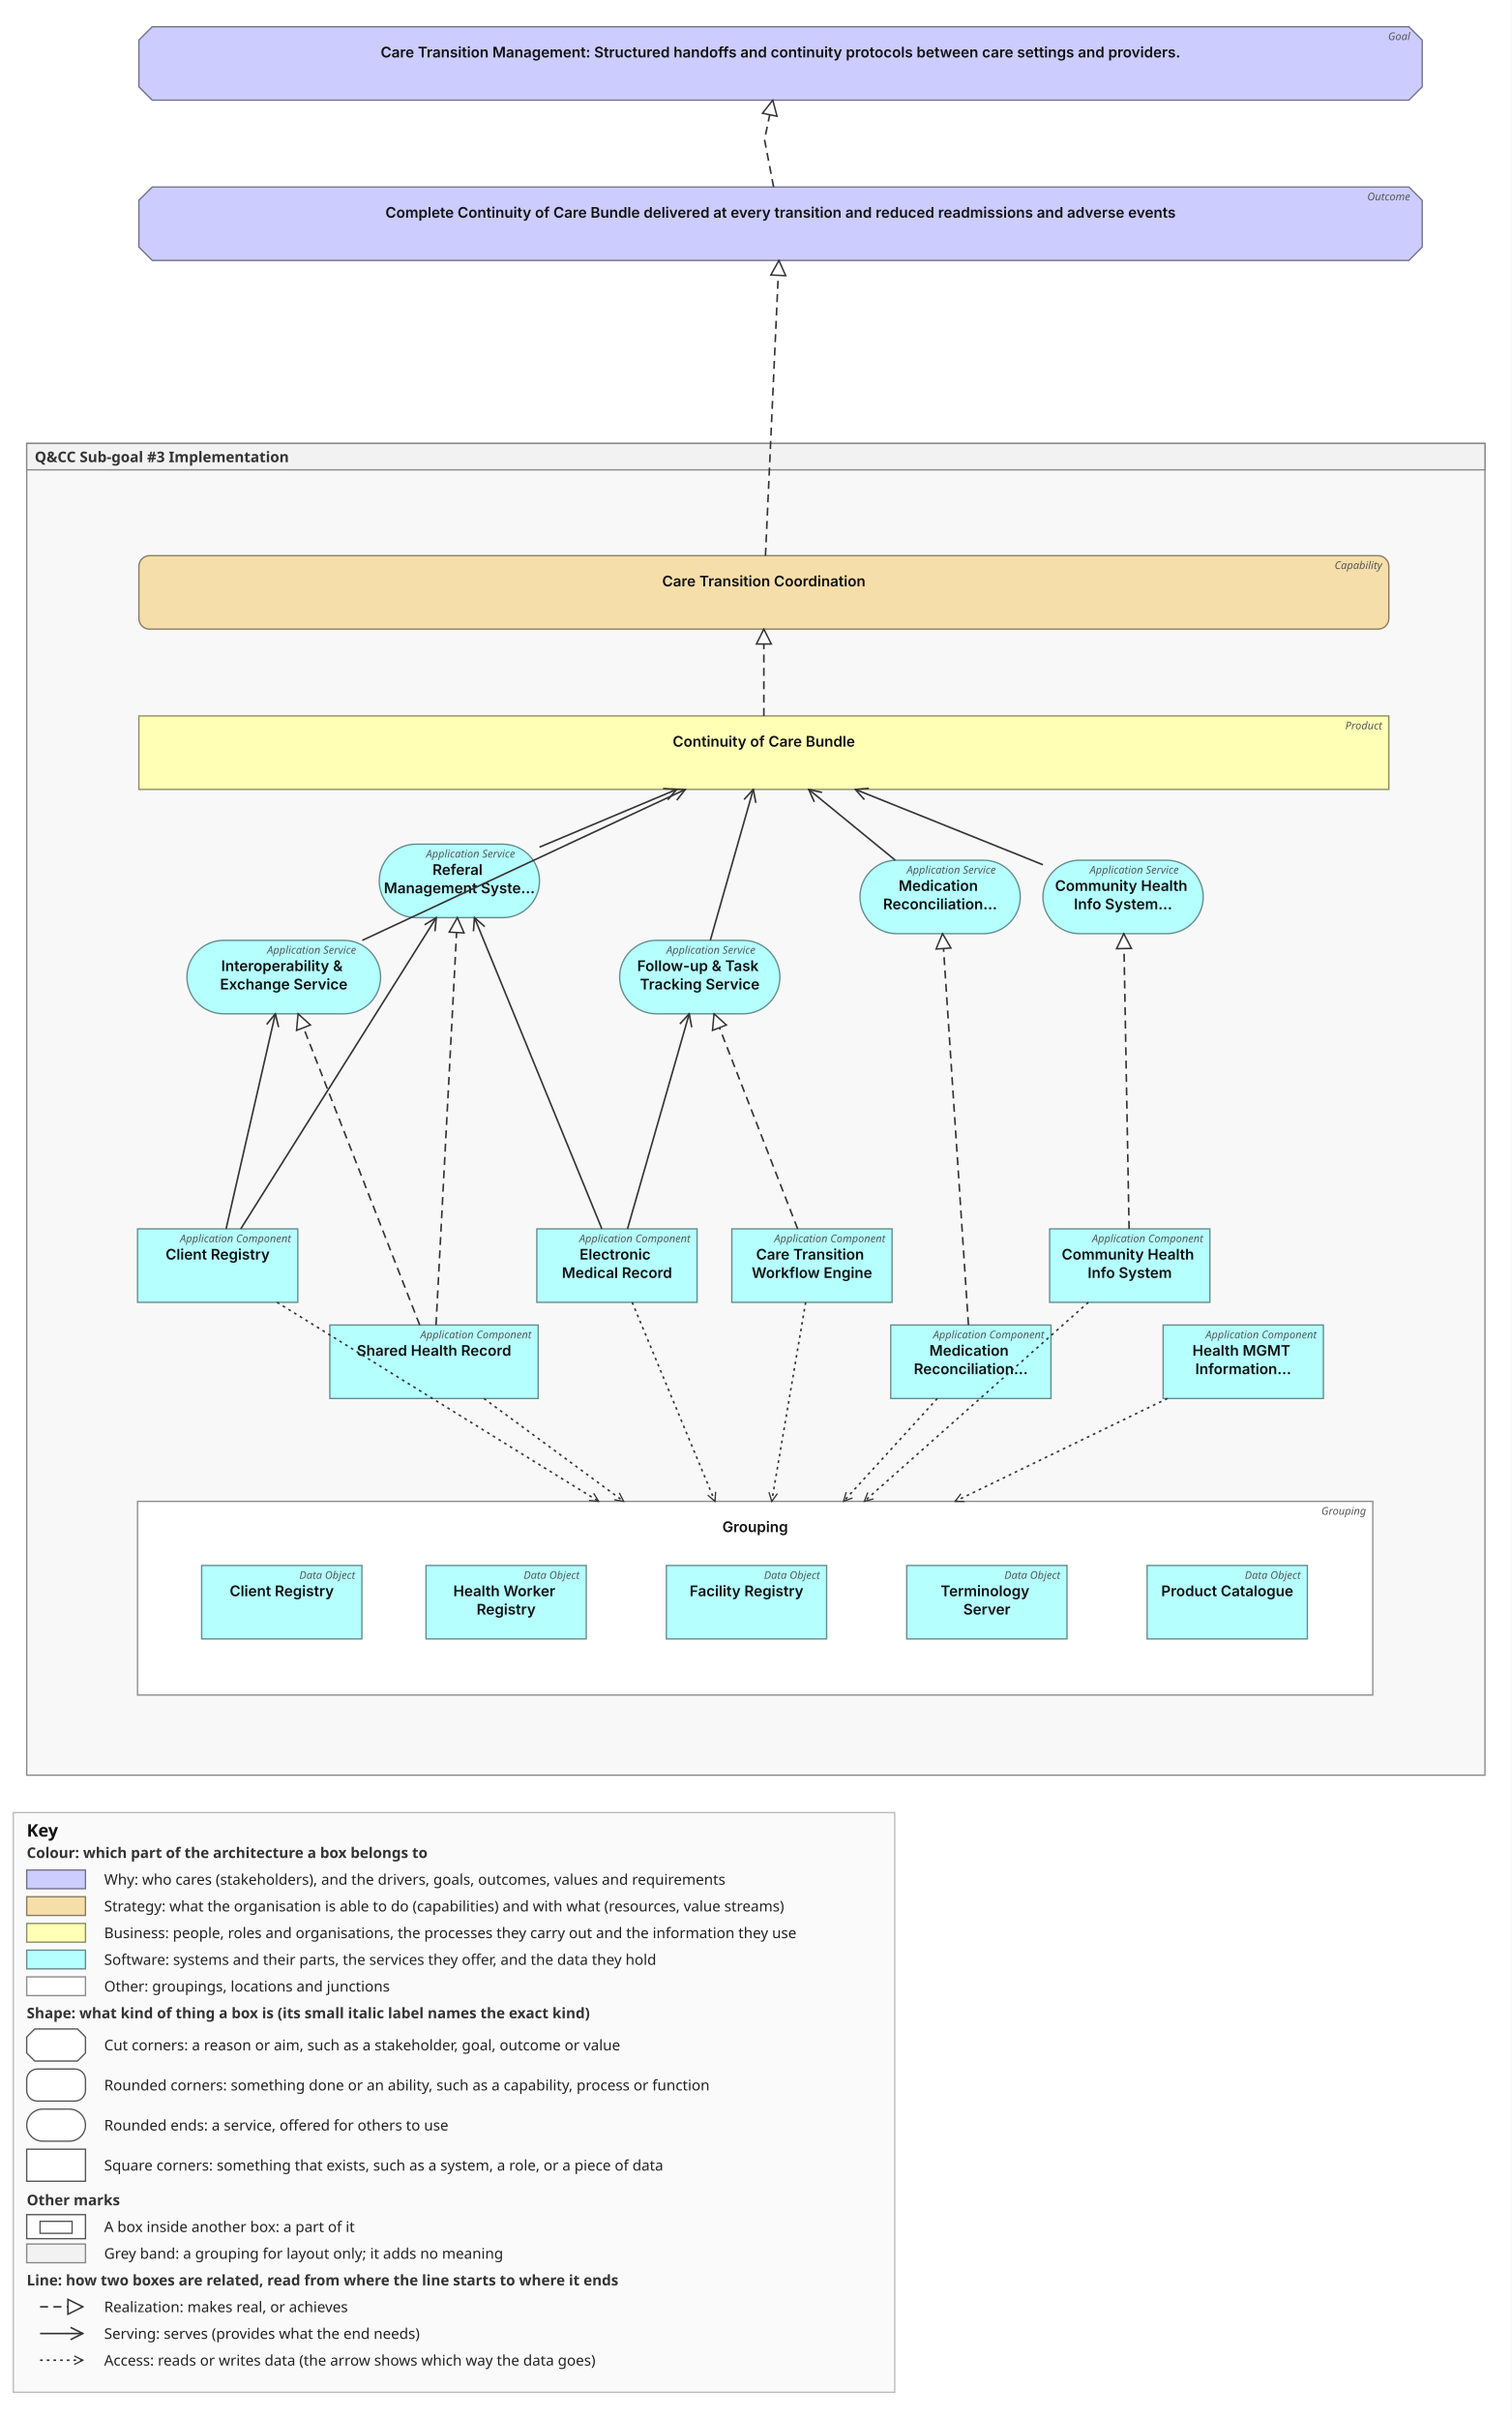
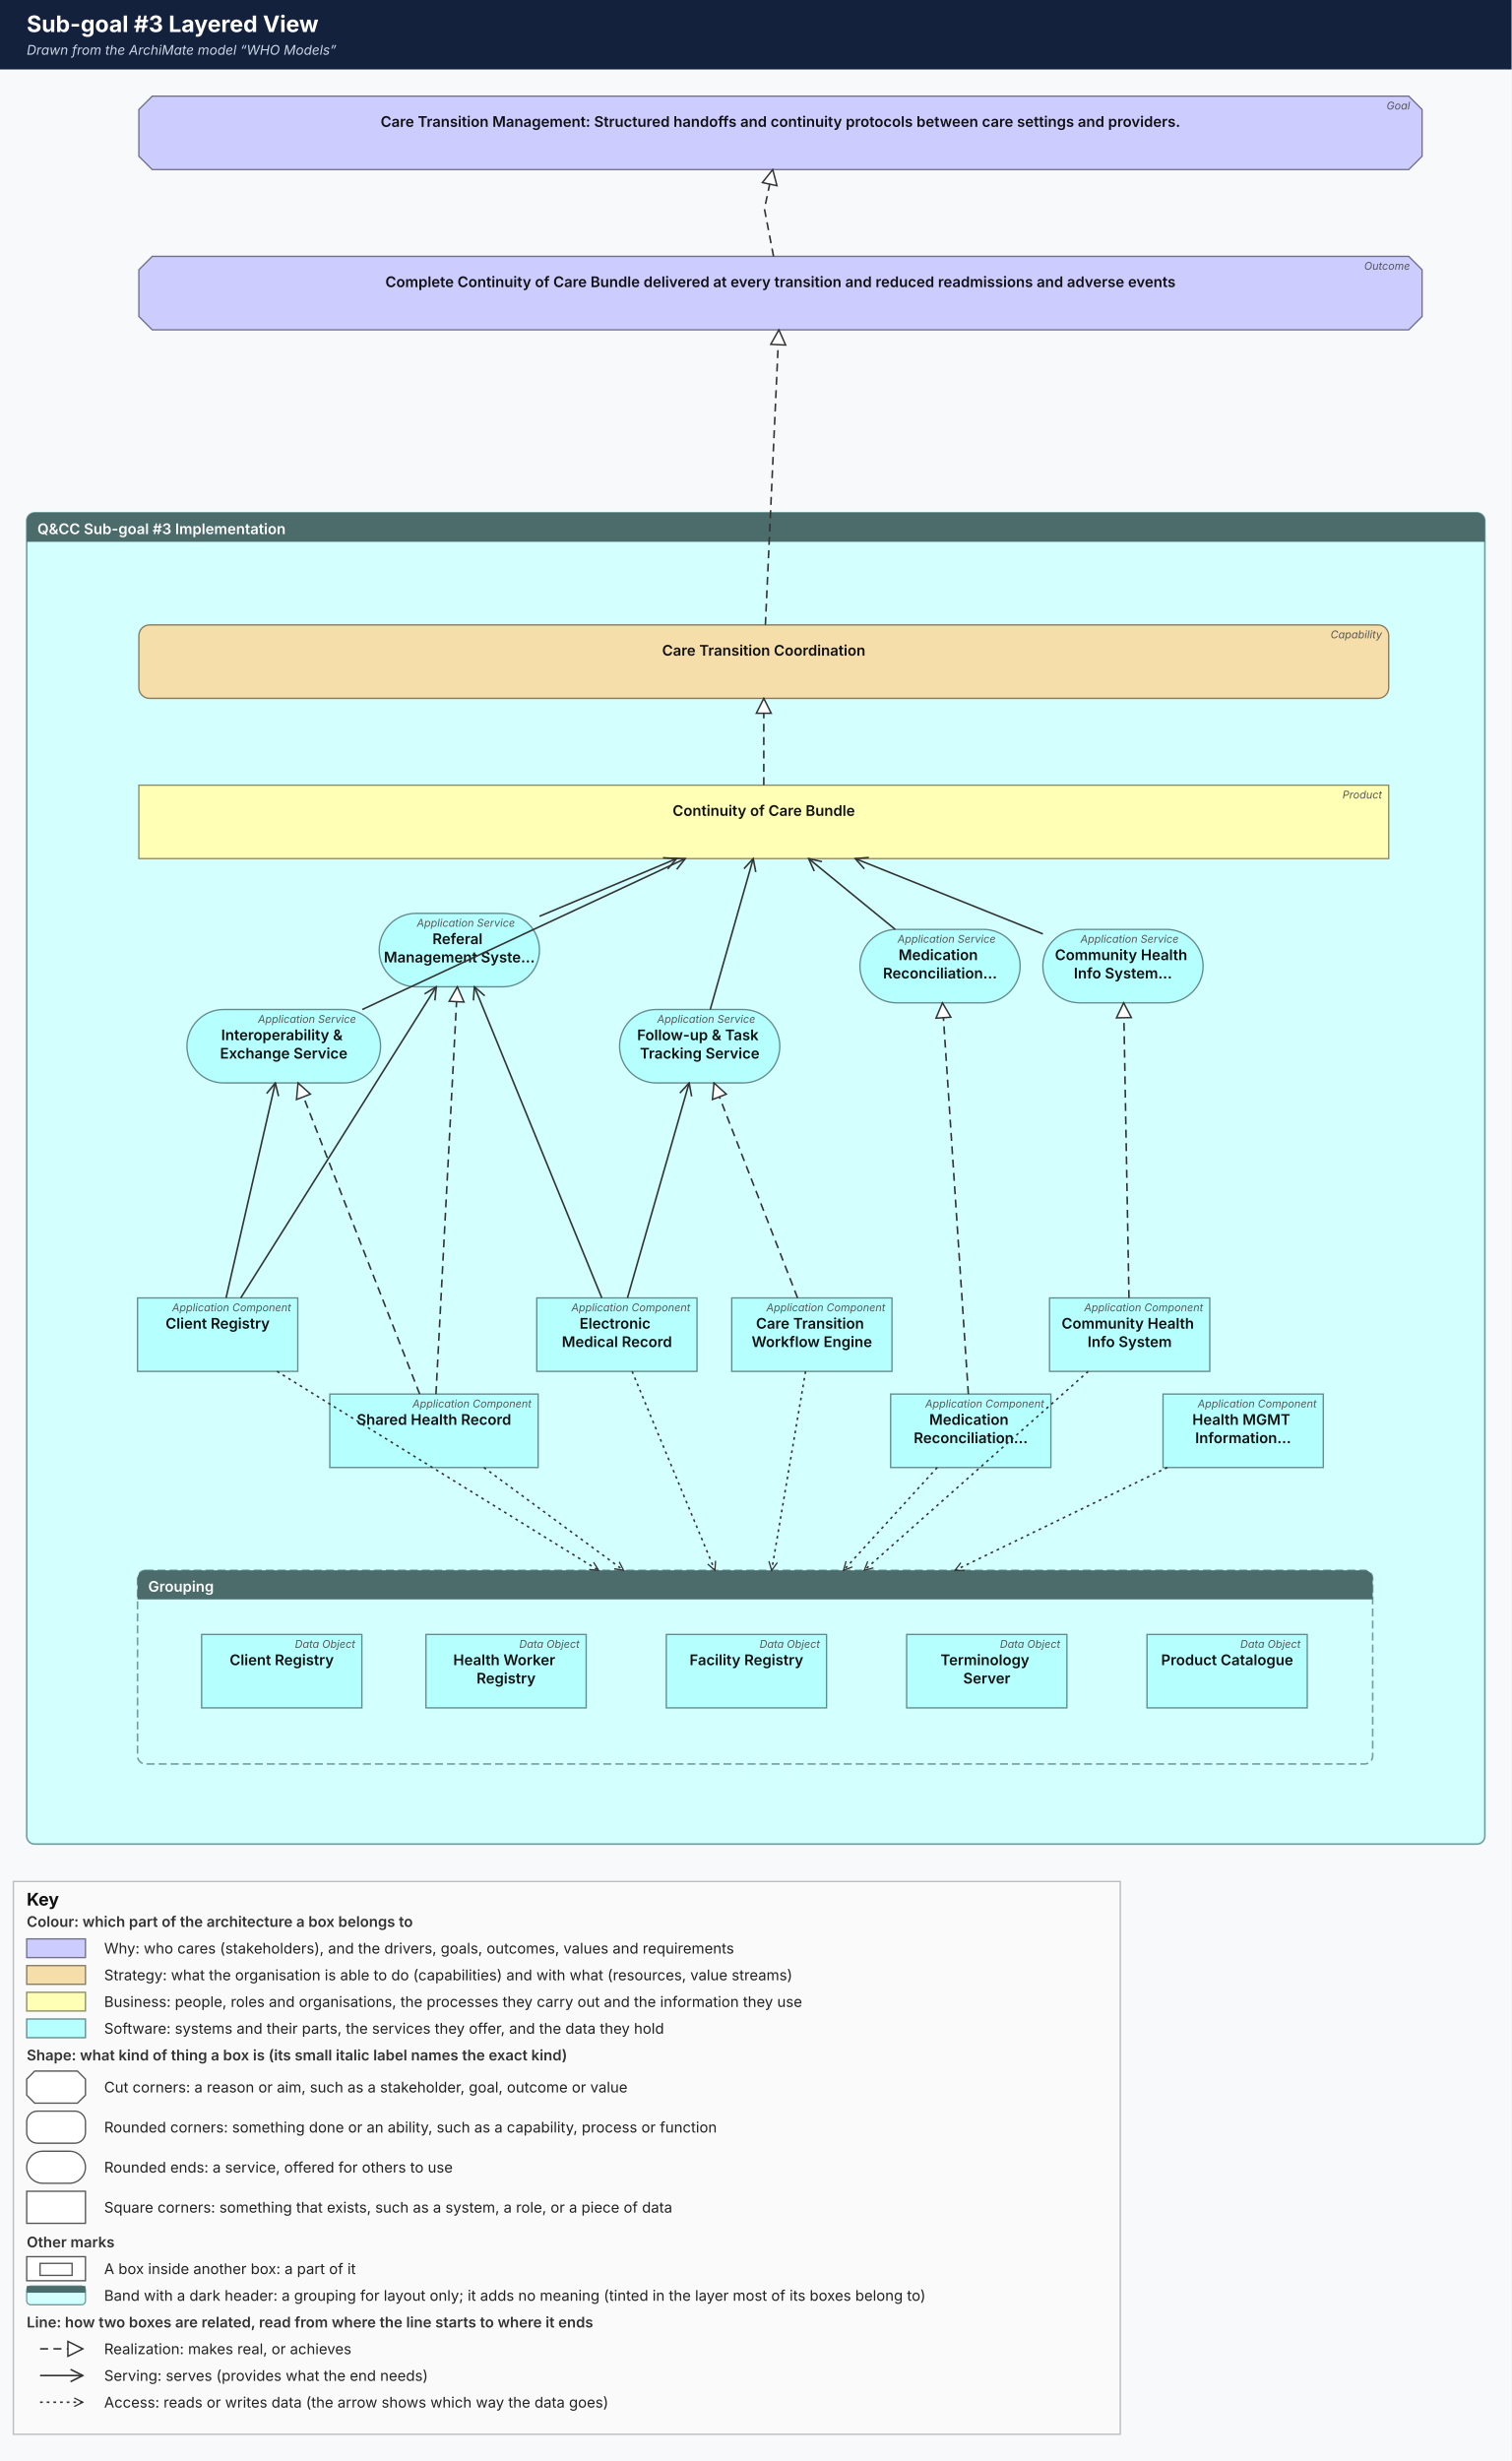
- <svg xmlns="http://www.w3.org/2000/svg" viewBox="6 -7 1132 1811" width="1132" height="1811" role="img" aria-labelledby="av-title">
+ <svg xmlns="http://www.w3.org/2000/svg" viewBox="6 -59 1132 1843" width="1132" height="1843" role="img" aria-labelledby="av-title">
  <style>
- .av-name{font:600 11px system-ui,-apple-system,"Segoe UI",sans-serif;fill:#111}
- .av-type{font:italic 8px system-ui,sans-serif;fill:#555}
- .av-group{font:600 11px system-ui,sans-serif;fill:#333}
- .av-note{font:10px system-ui,sans-serif;fill:#222}
- .av-key{font:11px system-ui,sans-serif;fill:#222}
- .av-keyh{font:600 11px system-ui,sans-serif;fill:#333}
- .av-keyt{font:700 13px system-ui,sans-serif;fill:#111}
- .av-rel{font:9px system-ui,sans-serif;fill:#333;paint-order:stroke;stroke:#fff;stroke-width:3px}
+ .av-name{font:600 11px Inter, "Segoe UI", system-ui, -apple-system, Helvetica, Arial, sans-serif;fill:#111}
+ .av-type{font:italic 8px Inter, "Segoe UI", system-ui, -apple-system, Helvetica, Arial, sans-serif;fill:#555}
+ .av-group{font:600 11px Inter, "Segoe UI", system-ui, -apple-system, Helvetica, Arial, sans-serif;fill:#333}
+ .av-note{font:10px Inter, "Segoe UI", system-ui, -apple-system, Helvetica, Arial, sans-serif;fill:#222}
+ .av-key{font:11px Inter, "Segoe UI", system-ui, -apple-system, Helvetica, Arial, sans-serif;fill:#222}
+ .av-keyh{font:600 11px Inter, "Segoe UI", system-ui, -apple-system, Helvetica, Arial, sans-serif;fill:#333}
+ .av-keyt{font:700 13px Inter, "Segoe UI", system-ui, -apple-system, Helvetica, Arial, sans-serif;fill:#111}
+ .av-rel{font:9px Inter, "Segoe UI", system-ui, -apple-system, Helvetica, Arial, sans-serif;fill:#333;paint-order:stroke;stroke:#fff;stroke-width:3px}
a:hover rect,a:hover polygon,a:focus rect,a:focus polygon{stroke:#06c;stroke-width:2.5}
</style>
  <defs>
    <marker id="arrow-open" viewBox="0 0 12 12" refX="11" refY="6" markerWidth="11" markerHeight="11" orient="auto-start-reverse" markerUnits="userSpaceOnUse">
      <path d="M1 1 L11 6 L1 11" fill="none" stroke="#333" stroke-width="1.3" />
    </marker>
    <marker id="arrow-filled" viewBox="0 0 12 12" refX="11" refY="6" markerWidth="11" markerHeight="11" orient="auto-start-reverse" markerUnits="userSpaceOnUse">
      <path d="M1 1 L11 6 L1 11 Z" fill="#333" />
    </marker>
    <marker id="arrow-small" viewBox="0 0 10 10" refX="9" refY="5" markerWidth="8" markerHeight="8" orient="auto-start-reverse" markerUnits="userSpaceOnUse">
      <path d="M1 1 L9 5 L1 9" fill="none" stroke="#333" stroke-width="1.2" />
    </marker>
    <marker id="triangle-hollow" viewBox="0 0 14 14" refX="13" refY="7" markerWidth="13" markerHeight="13" orient="auto-start-reverse" markerUnits="userSpaceOnUse">
      <path d="M1 1 L13 7 L1 13 Z" fill="#fff" stroke="#333" stroke-width="1.2" />
    </marker>
    <marker id="diamond-filled" viewBox="0 0 16 10" refX="1" refY="5" markerWidth="16" markerHeight="10" orient="auto-start-reverse" markerUnits="userSpaceOnUse">
      <path d="M1 5 L8 1 L15 5 L8 9 Z" fill="#333" />
    </marker>
    <marker id="diamond-hollow" viewBox="0 0 16 10" refX="1" refY="5" markerWidth="16" markerHeight="10" orient="auto-start-reverse" markerUnits="userSpaceOnUse">
      <path d="M1 5 L8 1 L15 5 L8 9 Z" fill="#fff" stroke="#333" stroke-width="1.2" />
    </marker>
    <marker id="dot" viewBox="0 0 8 8" refX="4" refY="4" markerWidth="7" markerHeight="7" orient="auto" markerUnits="userSpaceOnUse">
      <circle cx="4" cy="4" r="3.2" fill="#333" />
    </marker>
    <pattern id="missing" width="8" height="8" patternUnits="userSpaceOnUse" patternTransform="rotate(45)">
      <rect width="8" height="8" fill="#fff" />
      <line x1="0" y1="0" x2="0" y2="8" stroke="#d33" stroke-width="2" />
    </pattern>
  </defs>
-   <rect x="6" y="-7" width="1132" height="1811" fill="#fff" />
+   <rect x="6" y="-59" width="1132" height="1843" fill="#f8f9fb" />
+   <rect x="6" y="-59" width="1132" height="52" fill="#14213d" />
+   <text x="26" y="-35" style="font:700 17px Inter, &quot;Segoe UI&quot;, system-ui, -apple-system, Helvetica, Arial, sans-serif;fill:#fff">Sub-goal #3 Layered View</text>
+   <text x="26" y="-18" style="font:italic 10px Inter, &quot;Segoe UI&quot;, system-ui, -apple-system, Helvetica, Arial, sans-serif;fill:#c9d6e6">Drawn from the ArchiMate model “WHO Models”</text>
  <a href="../../../en/dpi-h-ra/archimate/0.2.0-draft.3/elements/care-transition-management-structured-handoffs-and/" target="_top">
    <polygon points="120,13 1061,13 1071,23 1071,58 1061,68 120,68 110,58 110,23" fill="#ccccff" stroke="#70708c" stroke-width="1" />
    <text class="av-type" x="1062" y="23" text-anchor="end">Goal</text>
    <text class="av-name" x="590.5" y="36" text-anchor="middle">
      <tspan x="590.5" dy="0">Care Transition Management: Structured handoffs and continuity protocols between care settings and providers.</tspan>
    </text>
  </a>
  <g class="av-g">
-     <rect x="26" y="325" width="1092" height="997" fill="#f2f2f2" fill-opacity=".55" stroke="#888" />
-     <rect x="26" y="325" width="1092" height="19.75" fill="#f2f2f2" stroke="#888" />
-     <text class="av-group" x="32" y="339">Q&amp;CC Sub-goal #3 Implementation</text>
+     <rect x="26" y="325" width="1092" height="997" rx="6" fill="#d3ffff" stroke="#709e9e" stroke-width="1.2" />
+     <path d="M26 331 a6 6 0 0 1 6 -6 h1080 a6 6 0 0 1 6 6 v15.75 h-1092 z" fill="#4c6b6b" />
+     <text class="av-group" x="34" y="341" style="fill:#fff">Q&amp;CC Sub-goal #3 Implementation</text>
  </g>
  <a href="../../../en/dpi-h-ra/archimate/0.2.0-draft.3/elements/care-transition-coordination/" target="_top">
    <rect x="110" y="409" width="936" height="55" rx="8" fill="#f5deaa" stroke="#877a5e" stroke-width="1" />
    <text class="av-type" x="1041" y="419" text-anchor="end">Capability</text>
    <text class="av-name" x="578" y="432" text-anchor="middle">
      <tspan x="578" dy="0">Care Transition Coordination</tspan>
    </text>
  </a>
  <a href="../../../en/dpi-h-ra/archimate/0.2.0-draft.3/elements/continuity-of-care-bundle/" target="_top">
    <rect x="110" y="529" width="936" height="55" fill="#ffffb5" stroke="#8c8c64" stroke-width="1" />
    <text class="av-type" x="1041" y="539" text-anchor="end">Product</text>
    <text class="av-name" x="578" y="552" text-anchor="middle">
      <tspan x="578" dy="0">Continuity of Care Bundle</tspan>
    </text>
  </a>
  <a href="../../../en/dpi-h-ra/archimate/0.2.0-draft.3/elements/referal-management-system-service/" target="_top">
    <rect x="290" y="625" width="120" height="55" rx="27.5" fill="#b5ffff" stroke="#648c8c" stroke-width="1" />
    <text class="av-type" x="391.667" y="635" text-anchor="end">Application Service</text>
    <text class="av-name" x="350" y="648" text-anchor="middle">
      <tspan x="350" dy="0">Referal</tspan>
      <tspan x="350" dy="13.75">Management Syste…</tspan>
    </text>
  </a>
  <a href="../../../en/dpi-h-ra/archimate/0.2.0-draft.3/elements/interoperability-exchange-service-c6aa/" target="_top">
    <rect x="146" y="697" width="145" height="55" rx="27.5" fill="#b5ffff" stroke="#648c8c" stroke-width="1" />
    <text class="av-type" x="272.667" y="707" text-anchor="end">Application Service</text>
    <text class="av-name" x="218.5" y="720" text-anchor="middle">
      <tspan x="218.5" dy="0">Interoperability &amp;</tspan>
      <tspan x="218.5" dy="13.75">Exchange Service</tspan>
    </text>
  </a>
  <a href="../../../en/dpi-h-ra/archimate/0.2.0-draft.3/elements/medication-reconciliation-service/" target="_top">
    <rect x="650" y="637" width="120" height="55" rx="27.5" fill="#b5ffff" stroke="#648c8c" stroke-width="1" />
    <text class="av-type" x="751.667" y="647" text-anchor="end">Application Service</text>
    <text class="av-name" x="710" y="660" text-anchor="middle">
      <tspan x="710" dy="0">Medication</tspan>
      <tspan x="710" dy="13.75">Reconciliation…</tspan>
    </text>
  </a>
  <a href="../../../en/dpi-h-ra/archimate/0.2.0-draft.3/elements/follow-up-task-tracking-service/" target="_top">
    <rect x="470" y="697" width="120" height="55" rx="27.5" fill="#b5ffff" stroke="#648c8c" stroke-width="1" />
    <text class="av-type" x="571.667" y="707" text-anchor="end">Application Service</text>
    <text class="av-name" x="530" y="720" text-anchor="middle">
      <tspan x="530" dy="0">Follow-up &amp; Task</tspan>
      <tspan x="530" dy="13.75">Tracking Service</tspan>
    </text>
  </a>
  <a href="../../../en/dpi-h-ra/archimate/0.2.0-draft.3/elements/community-health-info-system-service/" target="_top">
    <rect x="787" y="637" width="120" height="55" rx="27.5" fill="#b5ffff" stroke="#648c8c" stroke-width="1" />
    <text class="av-type" x="888.667" y="647" text-anchor="end">Application Service</text>
    <text class="av-name" x="847" y="660" text-anchor="middle">
      <tspan x="847" dy="0">Community Health</tspan>
      <tspan x="847" dy="13.75">Info System…</tspan>
    </text>
  </a>
  <a href="../../../en/dpi-h-ra/archimate/0.2.0-draft.3/elements/client-registry-b36a/" target="_top">
    <rect x="109" y="913" width="120" height="55" fill="#b5ffff" stroke="#648c8c" stroke-width="1" />
    <text class="av-type" x="224" y="923" text-anchor="end">Application Component</text>
    <text class="av-name" x="169" y="936" text-anchor="middle">
      <tspan x="169" dy="0">Client Registry</tspan>
    </text>
  </a>
  <a href="../../../en/dpi-h-ra/archimate/0.2.0-draft.3/elements/shared-health-record-da73/" target="_top">
    <rect x="253" y="985" width="156" height="55" fill="#b5ffff" stroke="#648c8c" stroke-width="1" />
    <text class="av-type" x="404" y="995" text-anchor="end">Application Component</text>
    <text class="av-name" x="331" y="1008" text-anchor="middle">
      <tspan x="331" dy="0">Shared Health Record</tspan>
    </text>
  </a>
  <a href="../../../en/dpi-h-ra/archimate/0.2.0-draft.3/elements/electronic-medical-record-133e/" target="_top">
    <rect x="408" y="913" width="120" height="55" fill="#b5ffff" stroke="#648c8c" stroke-width="1" />
    <text class="av-type" x="523" y="923" text-anchor="end">Application Component</text>
    <text class="av-name" x="468" y="936" text-anchor="middle">
      <tspan x="468" dy="0">Electronic</tspan>
      <tspan x="468" dy="13.75">Medical Record</tspan>
    </text>
  </a>
  <a href="../../../en/dpi-h-ra/archimate/0.2.0-draft.3/elements/community-health-info-system-2478/" target="_top">
    <rect x="792" y="913" width="120" height="55" fill="#b5ffff" stroke="#648c8c" stroke-width="1" />
    <text class="av-type" x="907" y="923" text-anchor="end">Application Component</text>
    <text class="av-name" x="852" y="936" text-anchor="middle">
      <tspan x="852" dy="0">Community Health</tspan>
      <tspan x="852" dy="13.75">Info System</tspan>
    </text>
  </a>
  <a href="../../../en/dpi-h-ra/archimate/0.2.0-draft.3/elements/health-mgmt-information-service-system-9037/" target="_top">
    <rect x="877" y="985" width="120" height="55" fill="#b5ffff" stroke="#648c8c" stroke-width="1" />
    <text class="av-type" x="992" y="995" text-anchor="end">Application Component</text>
    <text class="av-name" x="937" y="1008" text-anchor="middle">
      <tspan x="937" dy="0">Health MGMT</tspan>
      <tspan x="937" dy="13.75">Information…</tspan>
    </text>
  </a>
  <a href="../../../en/dpi-h-ra/archimate/0.2.0-draft.3/elements/care-transition-workflow-engine/" target="_top">
    <rect x="554" y="913" width="120" height="55" fill="#b5ffff" stroke="#648c8c" stroke-width="1" />
    <text class="av-type" x="669" y="923" text-anchor="end">Application Component</text>
    <text class="av-name" x="614" y="936" text-anchor="middle">
      <tspan x="614" dy="0">Care Transition</tspan>
      <tspan x="614" dy="13.75">Workflow Engine</tspan>
    </text>
  </a>
  <a href="../../../en/dpi-h-ra/archimate/0.2.0-draft.3/elements/medication-reconciliation-module/" target="_top">
    <rect x="673" y="985" width="120" height="55" fill="#b5ffff" stroke="#648c8c" stroke-width="1" />
    <text class="av-type" x="788" y="995" text-anchor="end">Application Component</text>
    <text class="av-name" x="733" y="1008" text-anchor="middle">
      <tspan x="733" dy="0">Medication</tspan>
      <tspan x="733" dy="13.75">Reconciliation…</tspan>
    </text>
  </a>
  <a href="../../../en/dpi-h-ra/archimate/0.2.0-draft.3/elements/grouping-a53e/" target="_top">
-     <rect x="109" y="1117" width="925" height="145" fill="#ffffff" stroke="#8c8c8c" stroke-width="1" />
-     <text class="av-type" x="1029" y="1127" text-anchor="end">Grouping</text>
-     <text class="av-name" x="571.5" y="1140" text-anchor="middle">
-       <tspan x="571.5" dy="0">Grouping</tspan>
-     </text>
+     <rect x="109" y="1117" width="925" height="145" rx="6" fill="#d3ffff" stroke="#709e9e" stroke-width="1.2" stroke-dasharray="6 3" />
+     <path d="M109 1123 a6 6 0 0 1 6 -6 h913 a6 6 0 0 1 6 6 v15.75 h-925 z" fill="#4c6b6b" />
+     <text class="av-group" x="117" y="1133" style="fill:#fff">Grouping</text>
  </a>
  <a href="../../../en/dpi-h-ra/archimate/0.2.0-draft.3/elements/client-registry-1555/" target="_top">
    <rect x="157" y="1165" width="120" height="55" fill="#b5ffff" stroke="#648c8c" stroke-width="1" />
    <text class="av-type" x="272" y="1175" text-anchor="end">Data Object</text>
    <text class="av-name" x="217" y="1188" text-anchor="middle">
      <tspan x="217" dy="0">Client Registry</tspan>
    </text>
  </a>
  <a href="../../../en/dpi-h-ra/archimate/0.2.0-draft.3/elements/health-worker-registry-a1d3/" target="_top">
    <rect x="325" y="1165" width="120" height="55" fill="#b5ffff" stroke="#648c8c" stroke-width="1" />
    <text class="av-type" x="440" y="1175" text-anchor="end">Data Object</text>
    <text class="av-name" x="385" y="1188" text-anchor="middle">
      <tspan x="385" dy="0">Health Worker</tspan>
      <tspan x="385" dy="13.75">Registry</tspan>
    </text>
  </a>
  <a href="../../../en/dpi-h-ra/archimate/0.2.0-draft.3/elements/facility-registry-daf5/" target="_top">
    <rect x="505" y="1165" width="120" height="55" fill="#b5ffff" stroke="#648c8c" stroke-width="1" />
    <text class="av-type" x="620" y="1175" text-anchor="end">Data Object</text>
    <text class="av-name" x="565" y="1188" text-anchor="middle">
      <tspan x="565" dy="0">Facility Registry</tspan>
    </text>
  </a>
  <a href="../../../en/dpi-h-ra/archimate/0.2.0-draft.3/elements/terminology-server-9d18/" target="_top">
    <rect x="685" y="1165" width="120" height="55" fill="#b5ffff" stroke="#648c8c" stroke-width="1" />
    <text class="av-type" x="800" y="1175" text-anchor="end">Data Object</text>
    <text class="av-name" x="745" y="1188" text-anchor="middle">
      <tspan x="745" dy="0">Terminology</tspan>
      <tspan x="745" dy="13.75">Server</tspan>
    </text>
  </a>
  <a href="../../../en/dpi-h-ra/archimate/0.2.0-draft.3/elements/product-catalogue-3465/" target="_top">
    <rect x="865" y="1165" width="120" height="55" fill="#b5ffff" stroke="#648c8c" stroke-width="1" />
    <text class="av-type" x="980" y="1175" text-anchor="end">Data Object</text>
    <text class="av-name" x="925" y="1188" text-anchor="middle">
      <tspan x="925" dy="0">Product Catalogue</tspan>
    </text>
  </a>
  <a href="../../../en/dpi-h-ra/archimate/0.2.0-draft.3/elements/complete-continuity-of-care-bundle-delivered-at-every/" target="_top">
    <polygon points="120,133 1061,133 1071,143 1071,178 1061,188 120,188 110,178 110,143" fill="#ccccff" stroke="#70708c" stroke-width="1" />
    <text class="av-type" x="1062" y="143" text-anchor="end">Outcome</text>
    <text class="av-name" x="590.5" y="156" text-anchor="middle">
      <tspan x="590.5" dy="0">Complete Continuity of Care Bundle delivered at every transition and reduced readmissions and adverse events</tspan>
    </text>
  </a>
  <a href="../../../en/dpi-h-ra/archimate/0.2.0-draft.3/relationships/id-f73376b11cf54fed98549de79594875f/" target="_top">
    <path d="M579.2 409 L589.3 188" fill="none" stroke="#333" stroke-width="1.2" stroke-dasharray="6 4" marker-end="url(#triangle-hollow)" />
    <path d="M579.2 409 L589.3 188" fill="none" stroke="transparent" stroke-width="8" />
  </a>
  <a href="../../../en/dpi-h-ra/archimate/0.2.0-draft.3/relationships/id-4ce7ba095c81438ebeec287d1c4aa086/" target="_top">
    <path d="M578 529 L578 464" fill="none" stroke="#333" stroke-width="1.2" stroke-dasharray="6 4" marker-end="url(#triangle-hollow)" />
    <path d="M578 529 L578 464" fill="none" stroke="transparent" stroke-width="8" />
  </a>
  <a href="../../../en/dpi-h-ra/archimate/0.2.0-draft.3/relationships/id-95e1c619161a448c98820ac1e16f21d6/" target="_top">
    <path d="M410 627.2 L512.7 584" fill="none" stroke="#333" stroke-width="1.2" marker-end="url(#arrow-open)" />
    <path d="M410 627.2 L512.7 584" fill="none" stroke="transparent" stroke-width="8" />
  </a>
  <a href="../../../en/dpi-h-ra/archimate/0.2.0-draft.3/relationships/id-1e7841ff45f147e185564f80f4d87e7b/" target="_top">
    <path d="M277.3 697 L519.2 584" fill="none" stroke="#333" stroke-width="1.2" marker-end="url(#arrow-open)" />
    <path d="M277.3 697 L519.2 584" fill="none" stroke="transparent" stroke-width="8" />
  </a>
  <a href="../../../en/dpi-h-ra/archimate/0.2.0-draft.3/relationships/id-d3ad6ab854074843bc21f2f1c0bdfe7c/" target="_top">
    <path d="M676.4 637 L611.6 584" fill="none" stroke="#333" stroke-width="1.2" marker-end="url(#arrow-open)" />
    <path d="M676.4 637 L611.6 584" fill="none" stroke="transparent" stroke-width="8" />
  </a>
  <a href="../../../en/dpi-h-ra/archimate/0.2.0-draft.3/relationships/id-36dc47b725dd413ea8959b8e5be9de5b/" target="_top">
    <path d="M537.9 697 L570.1 584" fill="none" stroke="#333" stroke-width="1.2" marker-end="url(#arrow-open)" />
    <path d="M537.9 697 L570.1 584" fill="none" stroke="transparent" stroke-width="8" />
  </a>
  <a href="../../../en/dpi-h-ra/archimate/0.2.0-draft.3/relationships/id-1d304744e428425ba098700d03361831/" target="_top">
    <path d="M787 640.4 L646.5 584" fill="none" stroke="#333" stroke-width="1.2" marker-end="url(#arrow-open)" />
    <path d="M787 640.4 L646.5 584" fill="none" stroke="transparent" stroke-width="8" />
  </a>
  <a href="../../../en/dpi-h-ra/archimate/0.2.0-draft.3/relationships/id-0993a80ae2ce42968b6645a3aaf1949f/" target="_top">
    <path d="M175.3 913 L212.2 752" fill="none" stroke="#333" stroke-width="1.2" marker-end="url(#arrow-open)" />
    <path d="M175.3 913 L212.2 752" fill="none" stroke="transparent" stroke-width="8" />
  </a>
  <a href="../../../en/dpi-h-ra/archimate/0.2.0-draft.3/relationships/id-db96eb179ee54f568eabf2a2dcbc2e35/" target="_top">
    <path d="M213.5 968 L454.3 1117" fill="none" stroke="#333" stroke-width="1.2" stroke-dasharray="2 3" marker-end="url(#arrow-small)" />
    <path d="M213.5 968 L454.3 1117" fill="none" stroke="transparent" stroke-width="8" />
  </a>
  <a href="../../../en/dpi-h-ra/archimate/0.2.0-draft.3/relationships/id-73e837e8713e424fa9051804238e3d37/" target="_top">
    <path d="M186.3 913 L332.7 680" fill="none" stroke="#333" stroke-width="1.2" marker-end="url(#arrow-open)" />
    <path d="M186.3 913 L332.7 680" fill="none" stroke="transparent" stroke-width="8" />
  </a>
  <a href="../../../en/dpi-h-ra/archimate/0.2.0-draft.3/relationships/id-c086c3501af745458b8479e18d9cdce0/" target="_top">
    <path d="M332.5 985 L348.5 680" fill="none" stroke="#333" stroke-width="1.2" stroke-dasharray="6 4" marker-end="url(#triangle-hollow)" />
    <path d="M332.5 985 L348.5 680" fill="none" stroke="transparent" stroke-width="8" />
  </a>
  <a href="../../../en/dpi-h-ra/archimate/0.2.0-draft.3/relationships/id-3a586c065ffe428bbe08e97d41099800/" target="_top">
    <path d="M320.3 985 L229.2 752" fill="none" stroke="#333" stroke-width="1.2" stroke-dasharray="6 4" marker-end="url(#triangle-hollow)" />
    <path d="M320.3 985 L229.2 752" fill="none" stroke="transparent" stroke-width="8" />
  </a>
  <a href="../../../en/dpi-h-ra/archimate/0.2.0-draft.3/relationships/id-4c1760f6a327447eafcdbbe7ddfd5185/" target="_top">
    <path d="M368.4 1040 L473 1117" fill="none" stroke="#333" stroke-width="1.2" stroke-dasharray="2 3" marker-end="url(#arrow-small)" />
    <path d="M368.4 1040 L473 1117" fill="none" stroke="transparent" stroke-width="8" />
  </a>
  <a href="../../../en/dpi-h-ra/archimate/0.2.0-draft.3/relationships/id-0d4a8777522b48a1b9cfd6ae700cd01a/" target="_top">
    <path d="M479.4 968 L541.4 1117" fill="none" stroke="#333" stroke-width="1.2" stroke-dasharray="2 3" marker-end="url(#arrow-small)" />
    <path d="M479.4 968 L541.4 1117" fill="none" stroke="transparent" stroke-width="8" />
  </a>
  <a href="../../../en/dpi-h-ra/archimate/0.2.0-draft.3/relationships/id-2e9ca6a3c3c9433a831e2c9c211bda14/" target="_top">
    <path d="M475.9 913 L522.1 752" fill="none" stroke="#333" stroke-width="1.2" marker-end="url(#arrow-open)" />
    <path d="M475.9 913 L522.1 752" fill="none" stroke="transparent" stroke-width="8" />
  </a>
  <a href="../../../en/dpi-h-ra/archimate/0.2.0-draft.3/relationships/id-25fbabd67ac3487bb6a0a65d0ac9a765/" target="_top">
    <path d="M456.7 913 L361.3 680" fill="none" stroke="#333" stroke-width="1.2" marker-end="url(#arrow-open)" />
    <path d="M456.7 913 L361.3 680" fill="none" stroke="transparent" stroke-width="8" />
  </a>
  <a href="../../../en/dpi-h-ra/archimate/0.2.0-draft.3/relationships/id-35533f6f64e24ff1af5385c445aab02d/" target="_top">
    <path d="M821 968 L653.2 1117" fill="none" stroke="#333" stroke-width="1.2" stroke-dasharray="2 3" marker-end="url(#arrow-small)" />
    <path d="M821 968 L653.2 1117" fill="none" stroke="transparent" stroke-width="8" />
  </a>
  <a href="../../../en/dpi-h-ra/archimate/0.2.0-draft.3/relationships/id-bc96e5e0c1d44e3faadc6c3b36969942/" target="_top">
    <path d="M851.5 913 L847.5 692" fill="none" stroke="#333" stroke-width="1.2" stroke-dasharray="6 4" marker-end="url(#triangle-hollow)" />
    <path d="M851.5 913 L847.5 692" fill="none" stroke="transparent" stroke-width="8" />
  </a>
  <a href="../../../en/dpi-h-ra/archimate/0.2.0-draft.3/relationships/id-28f8a1d1c9d441d9bb8b2911461f1151/" target="_top">
    <path d="M880.2 1040 L721.2 1117" fill="none" stroke="#333" stroke-width="1.2" stroke-dasharray="2 3" marker-end="url(#arrow-small)" />
    <path d="M880.2 1040 L721.2 1117" fill="none" stroke="transparent" stroke-width="8" />
  </a>
  <a href="../../../en/dpi-h-ra/archimate/0.2.0-draft.3/relationships/id-0999754bbb2b44eb9db6e5ab23b2b272/" target="_top">
    <path d="M609.3 968 L583.9 1117" fill="none" stroke="#333" stroke-width="1.2" stroke-dasharray="2 3" marker-end="url(#arrow-small)" />
    <path d="M609.3 968 L583.9 1117" fill="none" stroke="transparent" stroke-width="8" />
  </a>
  <a href="../../../en/dpi-h-ra/archimate/0.2.0-draft.3/relationships/id-235ffb692afa4240b8792de0bef66c05/" target="_top">
    <path d="M603.3 913 L540.7 752" fill="none" stroke="#333" stroke-width="1.2" stroke-dasharray="6 4" marker-end="url(#triangle-hollow)" />
    <path d="M603.3 913 L540.7 752" fill="none" stroke="transparent" stroke-width="8" />
  </a>
  <a href="../../../en/dpi-h-ra/archimate/0.2.0-draft.3/relationships/id-f56f1994a51443068db85bec4ec92ba4/" target="_top">
    <path d="M707.9 1040 L637.7 1117" fill="none" stroke="#333" stroke-width="1.2" stroke-dasharray="2 3" marker-end="url(#arrow-small)" />
    <path d="M707.9 1040 L637.7 1117" fill="none" stroke="transparent" stroke-width="8" />
  </a>
  <a href="../../../en/dpi-h-ra/archimate/0.2.0-draft.3/relationships/id-be3e7a76ec394309a1c533e542bf12cf/" target="_top">
    <path d="M731.2 985 L711.8 692" fill="none" stroke="#333" stroke-width="1.2" stroke-dasharray="6 4" marker-end="url(#triangle-hollow)" />
    <path d="M731.2 985 L711.8 692" fill="none" stroke="transparent" stroke-width="8" />
  </a>
  <a href="../../../en/dpi-h-ra/archimate/0.2.0-draft.3/relationships/id-25c82adad96742888fcfb7bf19c40678/" target="_top">
    <path d="M585.3 133 L578.5 97.5 L584.7 68" fill="none" stroke="#333" stroke-width="1.2" stroke-dasharray="6 4" marker-end="url(#triangle-hollow)" />
    <path d="M585.3 133 L578.5 97.5 L584.7 68" fill="none" stroke="transparent" stroke-width="8" />
  </a>
  <g class="av-legend">
-     <rect x="16" y="1350" width="660" height="434" fill="#fafafa" stroke="#bbb" />
+     <rect x="16" y="1350" width="829" height="414" fill="#fafafa" stroke="#bbb" />
    <text class="av-keyt" x="26" y="1368">Key</text>
    <text class="av-keyh" x="26" y="1384">Colour: which part of the architecture a box belongs to</text>
    <rect x="26" y="1393" width="44" height="14" fill="#ccccff" stroke="#70708c" />
    <text class="av-key" x="84" y="1404">Why: who cares (stakeholders), and the drivers, goals, outcomes, values and requirements</text>
    <rect x="26" y="1413" width="44" height="14" fill="#f5deaa" stroke="#877a5e" />
    <text class="av-key" x="84" y="1424">Strategy: what the organisation is able to do (capabilities) and with what (resources, value streams)</text>
    <rect x="26" y="1433" width="44" height="14" fill="#ffffb5" stroke="#8c8c64" />
    <text class="av-key" x="84" y="1444">Business: people, roles and organisations, the processes they carry out and the information they use</text>
    <rect x="26" y="1453" width="44" height="14" fill="#b5ffff" stroke="#648c8c" />
    <text class="av-key" x="84" y="1464">Software: systems and their parts, the services they offer, and the data they hold</text>
-     <rect x="26" y="1473" width="44" height="14" fill="#ffffff" stroke="#8c8c8c" />
-     <text class="av-key" x="84" y="1484">Other: groupings, locations and junctions</text>
-     <text class="av-keyh" x="26" y="1504">Shape: what kind of thing a box is (its small italic label names the exact kind)</text>
-     <polygon points="32,1512 64,1512 70,1518 70,1530 64,1536 32,1536 26,1530 26,1518" fill="#fff" stroke="#555" />
-     <text class="av-key" x="84" y="1528">Cut corners: a reason or aim, such as a stakeholder, goal, outcome or value</text>
-     <rect x="26" y="1542" width="44" height="24" rx="8" fill="#fff" stroke="#555" />
-     <text class="av-key" x="84" y="1558">Rounded corners: something done or an ability, such as a capability, process or function</text>
-     <rect x="26" y="1572" width="44" height="24" rx="12" fill="#fff" stroke="#555" />
-     <text class="av-key" x="84" y="1588">Rounded ends: a service, offered for others to use</text>
-     <rect x="26" y="1602" width="44" height="24" fill="#fff" stroke="#555" />
-     <text class="av-key" x="84" y="1618">Square corners: something that exists, such as a system, a role, or a piece of data</text>
-     <text class="av-keyh" x="26" y="1644">Other marks</text>
-     <rect x="26" y="1651" width="44" height="18" fill="#fff" stroke="#555" />
-     <rect x="36" y="1656" width="24" height="9" fill="#fff" stroke="#555" />
-     <text class="av-key" x="84" y="1664">A box inside another box: a part of it</text>
-     <rect x="26" y="1673" width="44" height="14" fill="#f2f2f2" stroke="#888" />
-     <text class="av-key" x="84" y="1684">Grey band: a grouping for layout only; it adds no meaning</text>
-     <text class="av-keyh" x="26" y="1704">Line: how two boxes are related, read from where the line starts to where it ends</text>
-     <path d="M36 1720 L68 1720" fill="none" stroke="#333" stroke-width="1.2" stroke-dasharray="6 4" marker-end="url(#triangle-hollow)" />
-     <text class="av-key" x="84" y="1724">Realization: makes real, or achieves</text>
-     <path d="M36 1740 L68 1740" fill="none" stroke="#333" stroke-width="1.2" marker-end="url(#arrow-open)" />
-     <text class="av-key" x="84" y="1744">Serving: serves (provides what the end needs)</text>
-     <path d="M36 1760 L68 1760" fill="none" stroke="#333" stroke-width="1.2" stroke-dasharray="2 3" marker-end="url(#arrow-small)" />
-     <text class="av-key" x="84" y="1764">Access: reads or writes data (the arrow shows which way the data goes)</text>
+     <text class="av-keyh" x="26" y="1484">Shape: what kind of thing a box is (its small italic label names the exact kind)</text>
+     <polygon points="32,1492 64,1492 70,1498 70,1510 64,1516 32,1516 26,1510 26,1498" fill="#fff" stroke="#555" />
+     <text class="av-key" x="84" y="1508">Cut corners: a reason or aim, such as a stakeholder, goal, outcome or value</text>
+     <rect x="26" y="1522" width="44" height="24" rx="8" fill="#fff" stroke="#555" />
+     <text class="av-key" x="84" y="1538">Rounded corners: something done or an ability, such as a capability, process or function</text>
+     <rect x="26" y="1552" width="44" height="24" rx="12" fill="#fff" stroke="#555" />
+     <text class="av-key" x="84" y="1568">Rounded ends: a service, offered for others to use</text>
+     <rect x="26" y="1582" width="44" height="24" fill="#fff" stroke="#555" />
+     <text class="av-key" x="84" y="1598">Square corners: something that exists, such as a system, a role, or a piece of data</text>
+     <text class="av-keyh" x="26" y="1624">Other marks</text>
+     <rect x="26" y="1631" width="44" height="18" fill="#fff" stroke="#555" />
+     <rect x="36" y="1636" width="24" height="9" fill="#fff" stroke="#555" />
+     <text class="av-key" x="84" y="1644">A box inside another box: a part of it</text>
+     <rect x="26" y="1653" width="44" height="14" rx="3" fill="#d3ffff" stroke="#709e9e" />
+     <rect x="26" y="1653" width="44" height="5" fill="#4c6b6b" />
+     <text class="av-key" x="84" y="1664">Band with a dark header: a grouping for layout only; it adds no meaning (tinted in the layer most of its boxes belong to)</text>
+     <text class="av-keyh" x="26" y="1684">Line: how two boxes are related, read from where the line starts to where it ends</text>
+     <path d="M36 1700 L68 1700" fill="none" stroke="#333" stroke-width="1.2" stroke-dasharray="6 4" marker-end="url(#triangle-hollow)" />
+     <text class="av-key" x="84" y="1704">Realization: makes real, or achieves</text>
+     <path d="M36 1720 L68 1720" fill="none" stroke="#333" stroke-width="1.2" marker-end="url(#arrow-open)" />
+     <text class="av-key" x="84" y="1724">Serving: serves (provides what the end needs)</text>
+     <path d="M36 1740 L68 1740" fill="none" stroke="#333" stroke-width="1.2" stroke-dasharray="2 3" marker-end="url(#arrow-small)" />
+     <text class="av-key" x="84" y="1744">Access: reads or writes data (the arrow shows which way the data goes)</text>
  </g>
</svg>
